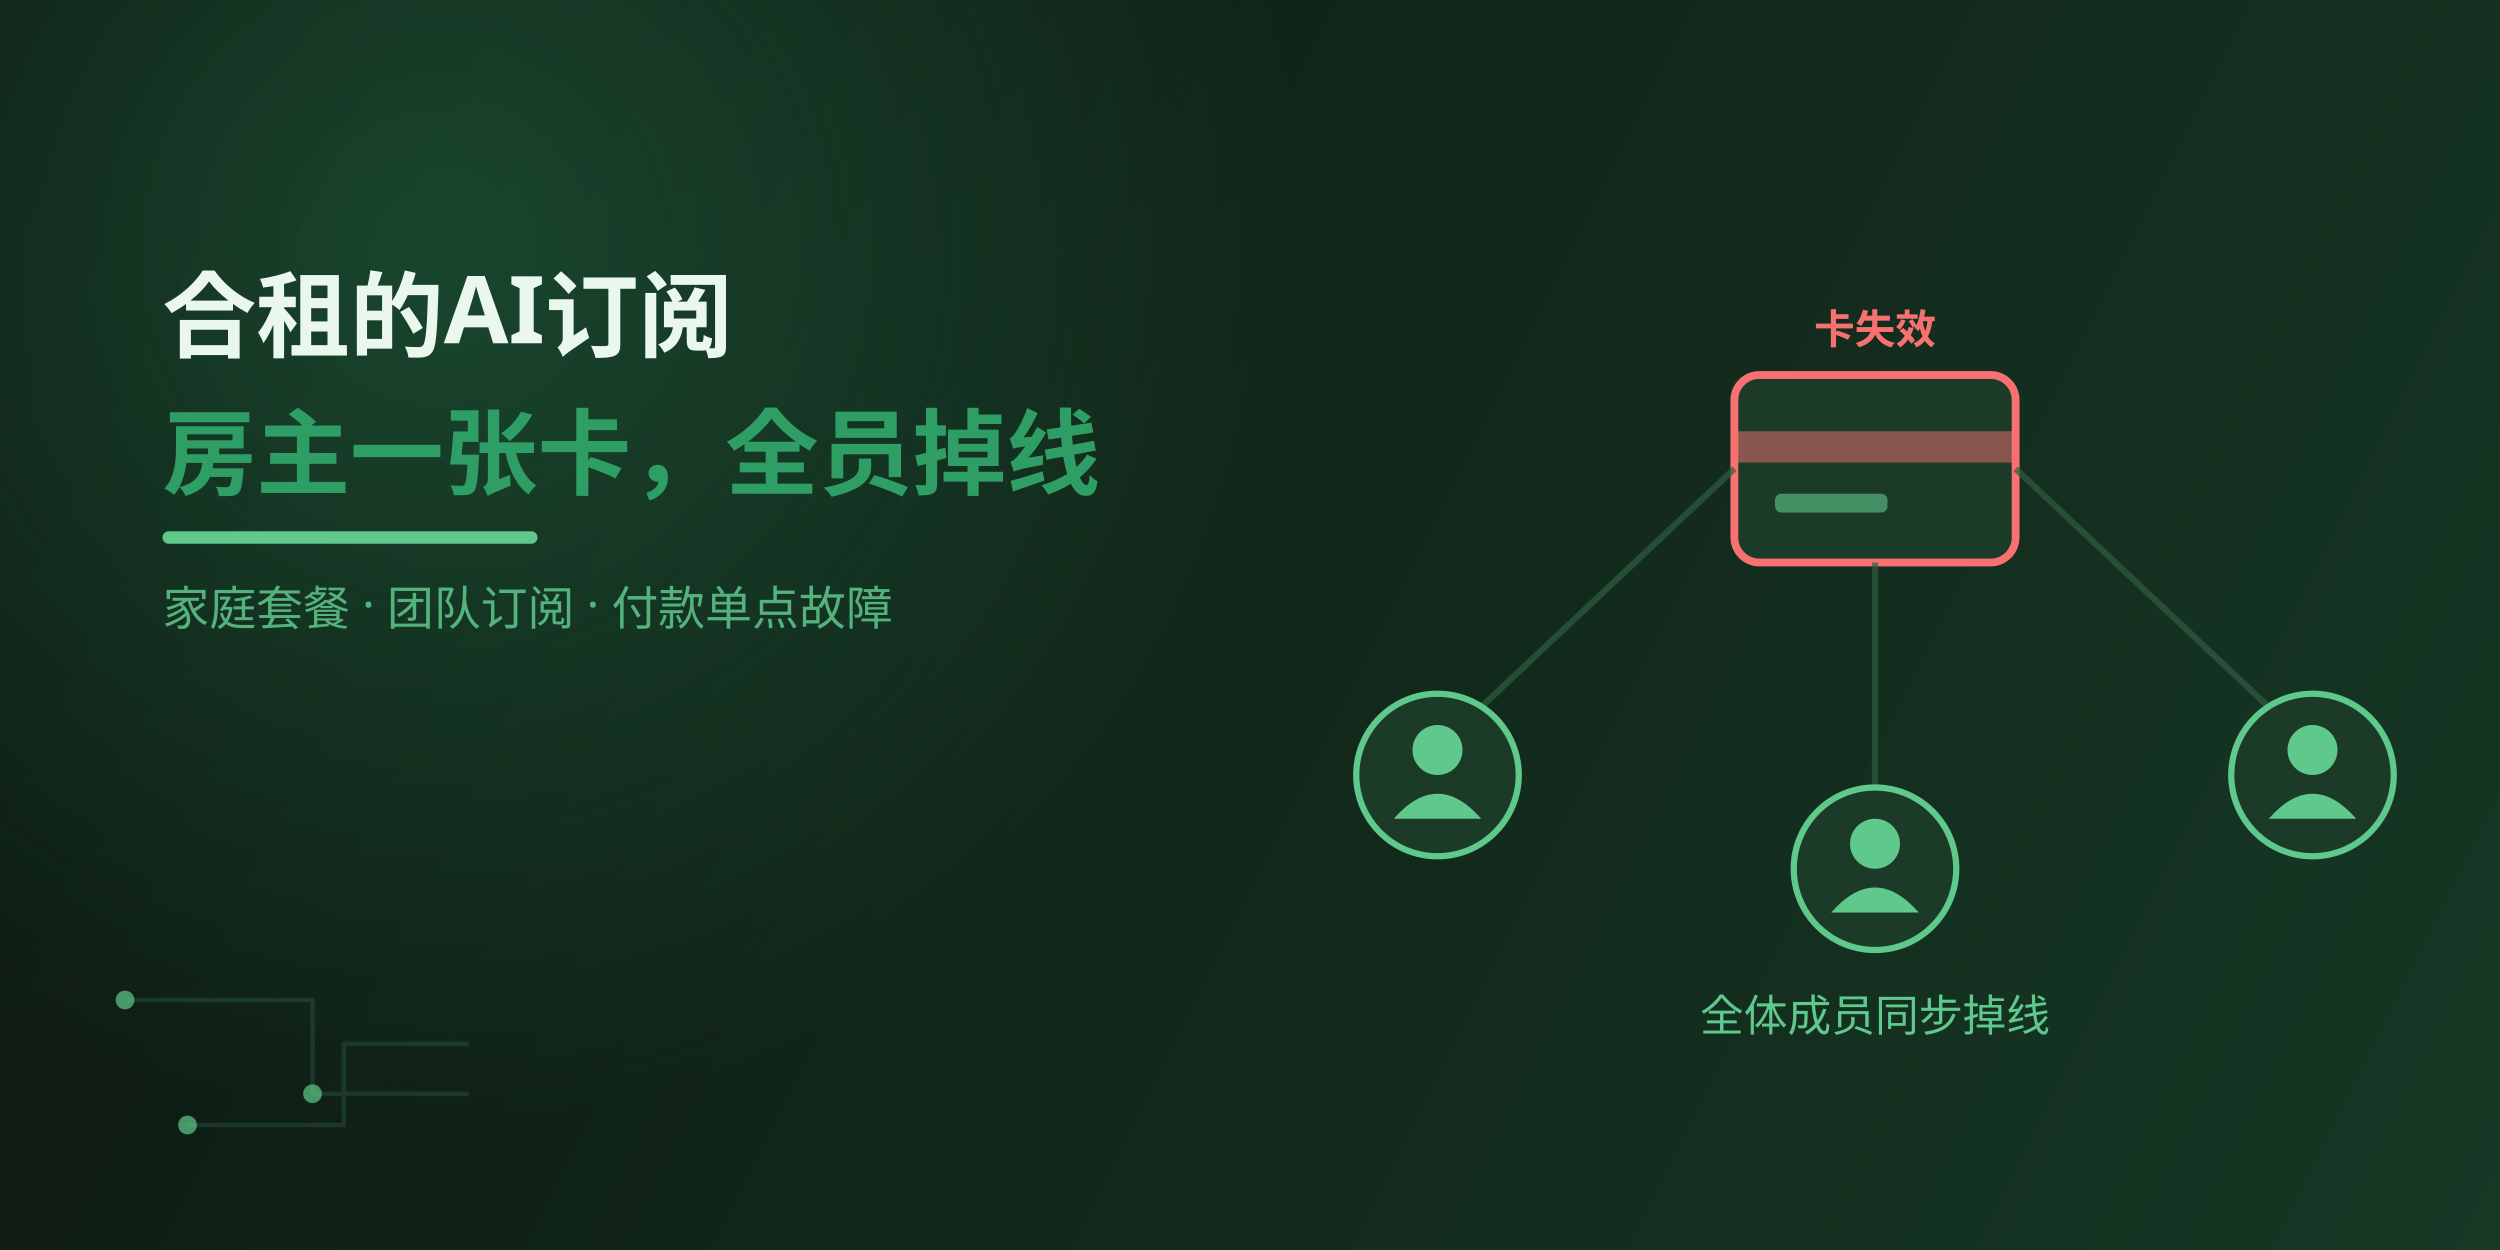
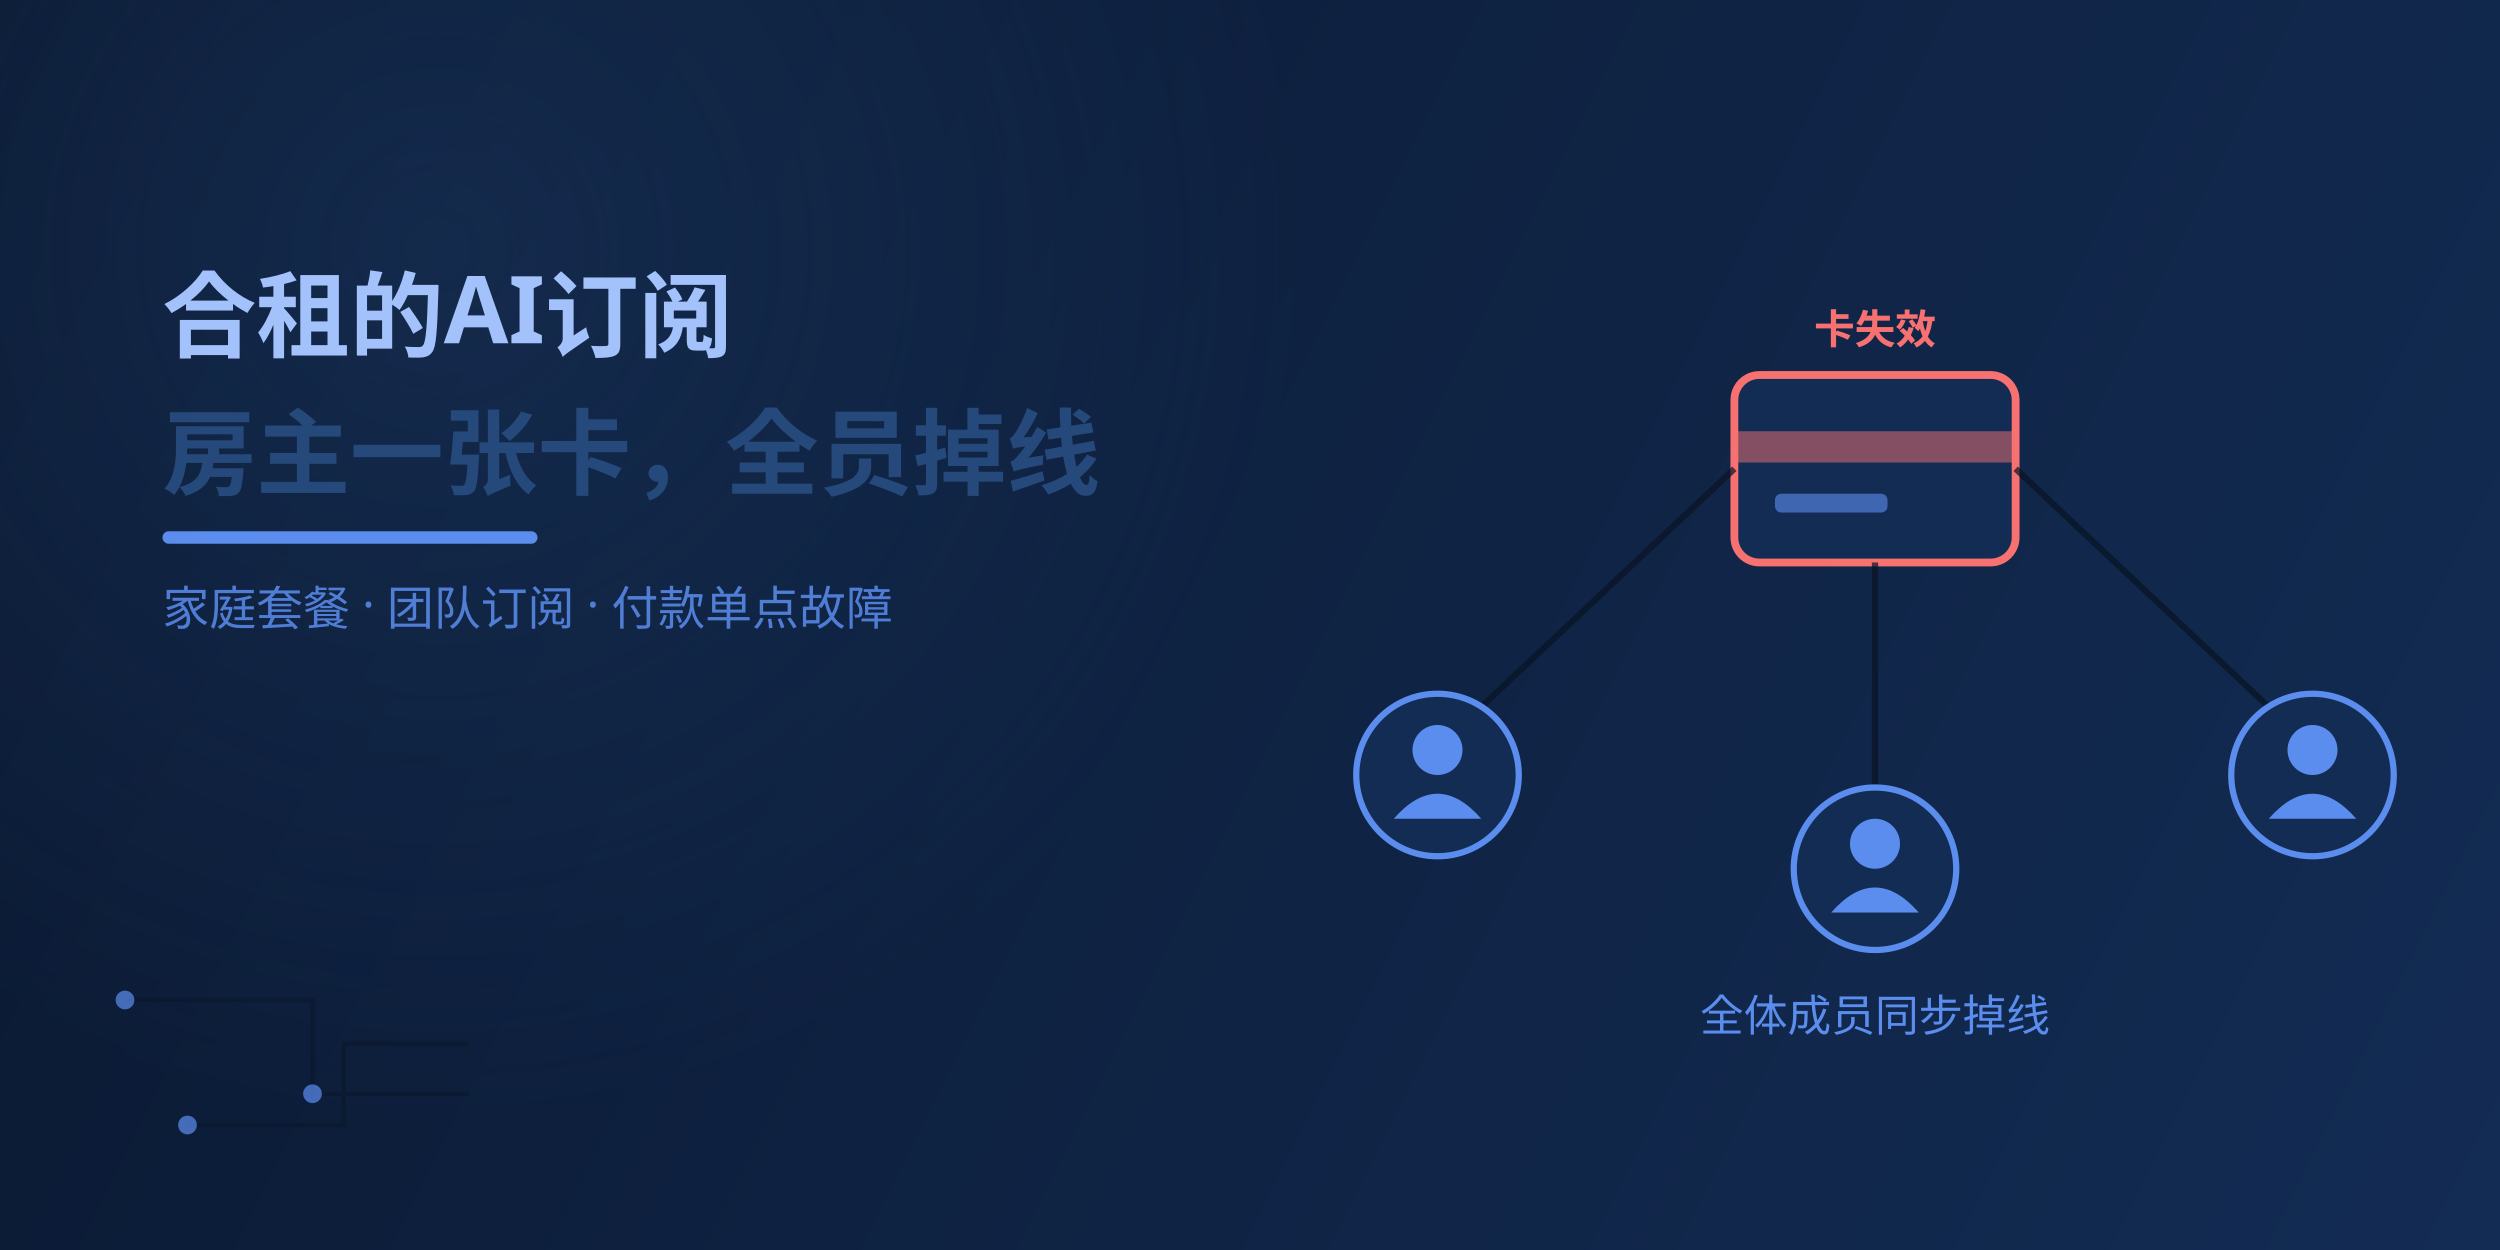
<svg xmlns="http://www.w3.org/2000/svg" viewBox="0 0 800 400" role="img" aria-label="合租AI订阅房主付款卡失效全员掉线封面图">
  <defs>
    <linearGradient id="bgGradShare" x1="0" y1="0" x2="800" y2="400" gradientUnits="userSpaceOnUse">
-       <stop offset="0" stop-color="#0d1610" />
-       <stop offset="1" stop-color="#163825" />
+       <stop offset="0" stop-color="#0a1830" />
+       <stop offset="1" stop-color="#132c54" />
    </linearGradient>
    <radialGradient id="glowShare" cx="140" cy="80" r="280" gradientUnits="userSpaceOnUse">
-       <stop offset="0" stop-color="#2f9e64" stop-opacity="0.32" />
-       <stop offset="1" stop-color="#2f9e64" stop-opacity="0" />
+       <stop offset="0" stop-color="#25497a" stop-opacity="0.32" />
+       <stop offset="1" stop-color="#25497a" stop-opacity="0" />
    </radialGradient>
  </defs>
  <rect width="800" height="400" fill="url(#bgGradShare)" />
  <rect width="800" height="400" fill="url(#glowShare)" />
-   <g stroke="#2d5c40" stroke-width="1.4" opacity="0.4" fill="none">
+   <g stroke="#081222" stroke-width="1.4" opacity="0.4" fill="none">
    <path d="M40 320 h60 v30 h50" />
    <path d="M60 360 h50 v-26 h40" />
  </g>
-   <g fill="#5fc98c" opacity="0.7">
+   <g fill="#5b8def" opacity="0.7">
    <circle cx="40" cy="320" r="3" />
    <circle cx="100" cy="350" r="3" />
    <circle cx="60" cy="360" r="3" />
  </g>
-   <text x="52" y="112" font-family="'PingFang SC','Microsoft YaHei',sans-serif" font-size="30" font-weight="700" fill="#eaf7ee">合租的AI订阅</text>
-   <text x="52" y="156" font-family="'PingFang SC','Microsoft YaHei',sans-serif" font-size="30" font-weight="700" fill="#2f9e64">房主一张卡，全员掉线</text>
-   <rect x="52" y="170" width="120" height="4" rx="2" fill="#5fc98c" />
-   <text x="52" y="200" font-family="'PingFang SC','Microsoft YaHei',sans-serif" font-size="15" font-weight="400" fill="#5fc98c" opacity="0.85">家庭套餐 · 团队订阅 · 付款单点故障</text>
+   <text x="52" y="112" font-family="'PingFang SC','Microsoft YaHei',sans-serif" font-size="30" font-weight="700" fill="#a3c2fb">合租的AI订阅</text>
+   <text x="52" y="156" font-family="'PingFang SC','Microsoft YaHei',sans-serif" font-size="30" font-weight="700" fill="#25497a">房主一张卡，全员掉线</text>
+   <rect x="52" y="170" width="120" height="4" rx="2" fill="#5b8def" />
+   <text x="52" y="200" font-family="'PingFang SC','Microsoft YaHei',sans-serif" font-size="15" font-weight="400" fill="#5b8def" opacity="0.85">家庭套餐 · 团队订阅 · 付款单点故障</text>
  <g transform="translate(600,150)">
-     <rect x="-45" y="-30" width="90" height="60" rx="8" fill="#1b3a28" stroke="#f87171" stroke-width="2.5" />
+     <rect x="-45" y="-30" width="90" height="60" rx="8" fill="#132c54" stroke="#f87171" stroke-width="2.5" />
    <rect x="-45" y="-12" width="90" height="10" fill="#f87171" opacity="0.5" />
-     <rect x="-32" y="8" width="36" height="6" rx="2" fill="#5fc98c" opacity="0.6" />
+     <rect x="-32" y="8" width="36" height="6" rx="2" fill="#5b8def" opacity="0.6" />
    <text x="0" y="-40" text-anchor="middle" font-family="'PingFang SC','Microsoft YaHei',sans-serif" font-size="13" fill="#f87171" font-weight="700">卡失效</text>
  </g>
-   <g stroke="#2d5c40" stroke-width="2" fill="none" opacity="0.7">
+   <g stroke="#081222" stroke-width="2" fill="none" opacity="0.7">
    <path d="M555 150 L470 230" />
    <path d="M600 180 L600 260" />
    <path d="M645 150 L730 230" />
  </g>
-   <g fill="#1b3a28" stroke="#5fc98c" stroke-width="2">
+   <g fill="#132c54" stroke="#5b8def" stroke-width="2">
    <circle cx="460" cy="248" r="26" />
    <circle cx="600" cy="278" r="26" />
    <circle cx="740" cy="248" r="26" />
  </g>
-   <g fill="#5fc98c">
+   <g fill="#5b8def">
    <circle cx="460" cy="240" r="8" />
    <path d="M446 262 q14 -16 28 0 z" />
    <circle cx="600" cy="270" r="8" />
    <path d="M586 292 q14 -16 28 0 z" />
    <circle cx="740" cy="240" r="8" />
    <path d="M726 262 q14 -16 28 0 z" />
  </g>
-   <text x="600" y="330" text-anchor="middle" font-family="'PingFang SC','Microsoft YaHei',sans-serif" font-size="14" fill="#5fc98c">全体成员同步掉线</text>
+   <text x="600" y="330" text-anchor="middle" font-family="'PingFang SC','Microsoft YaHei',sans-serif" font-size="14" fill="#5b8def">全体成员同步掉线</text>
</svg>
